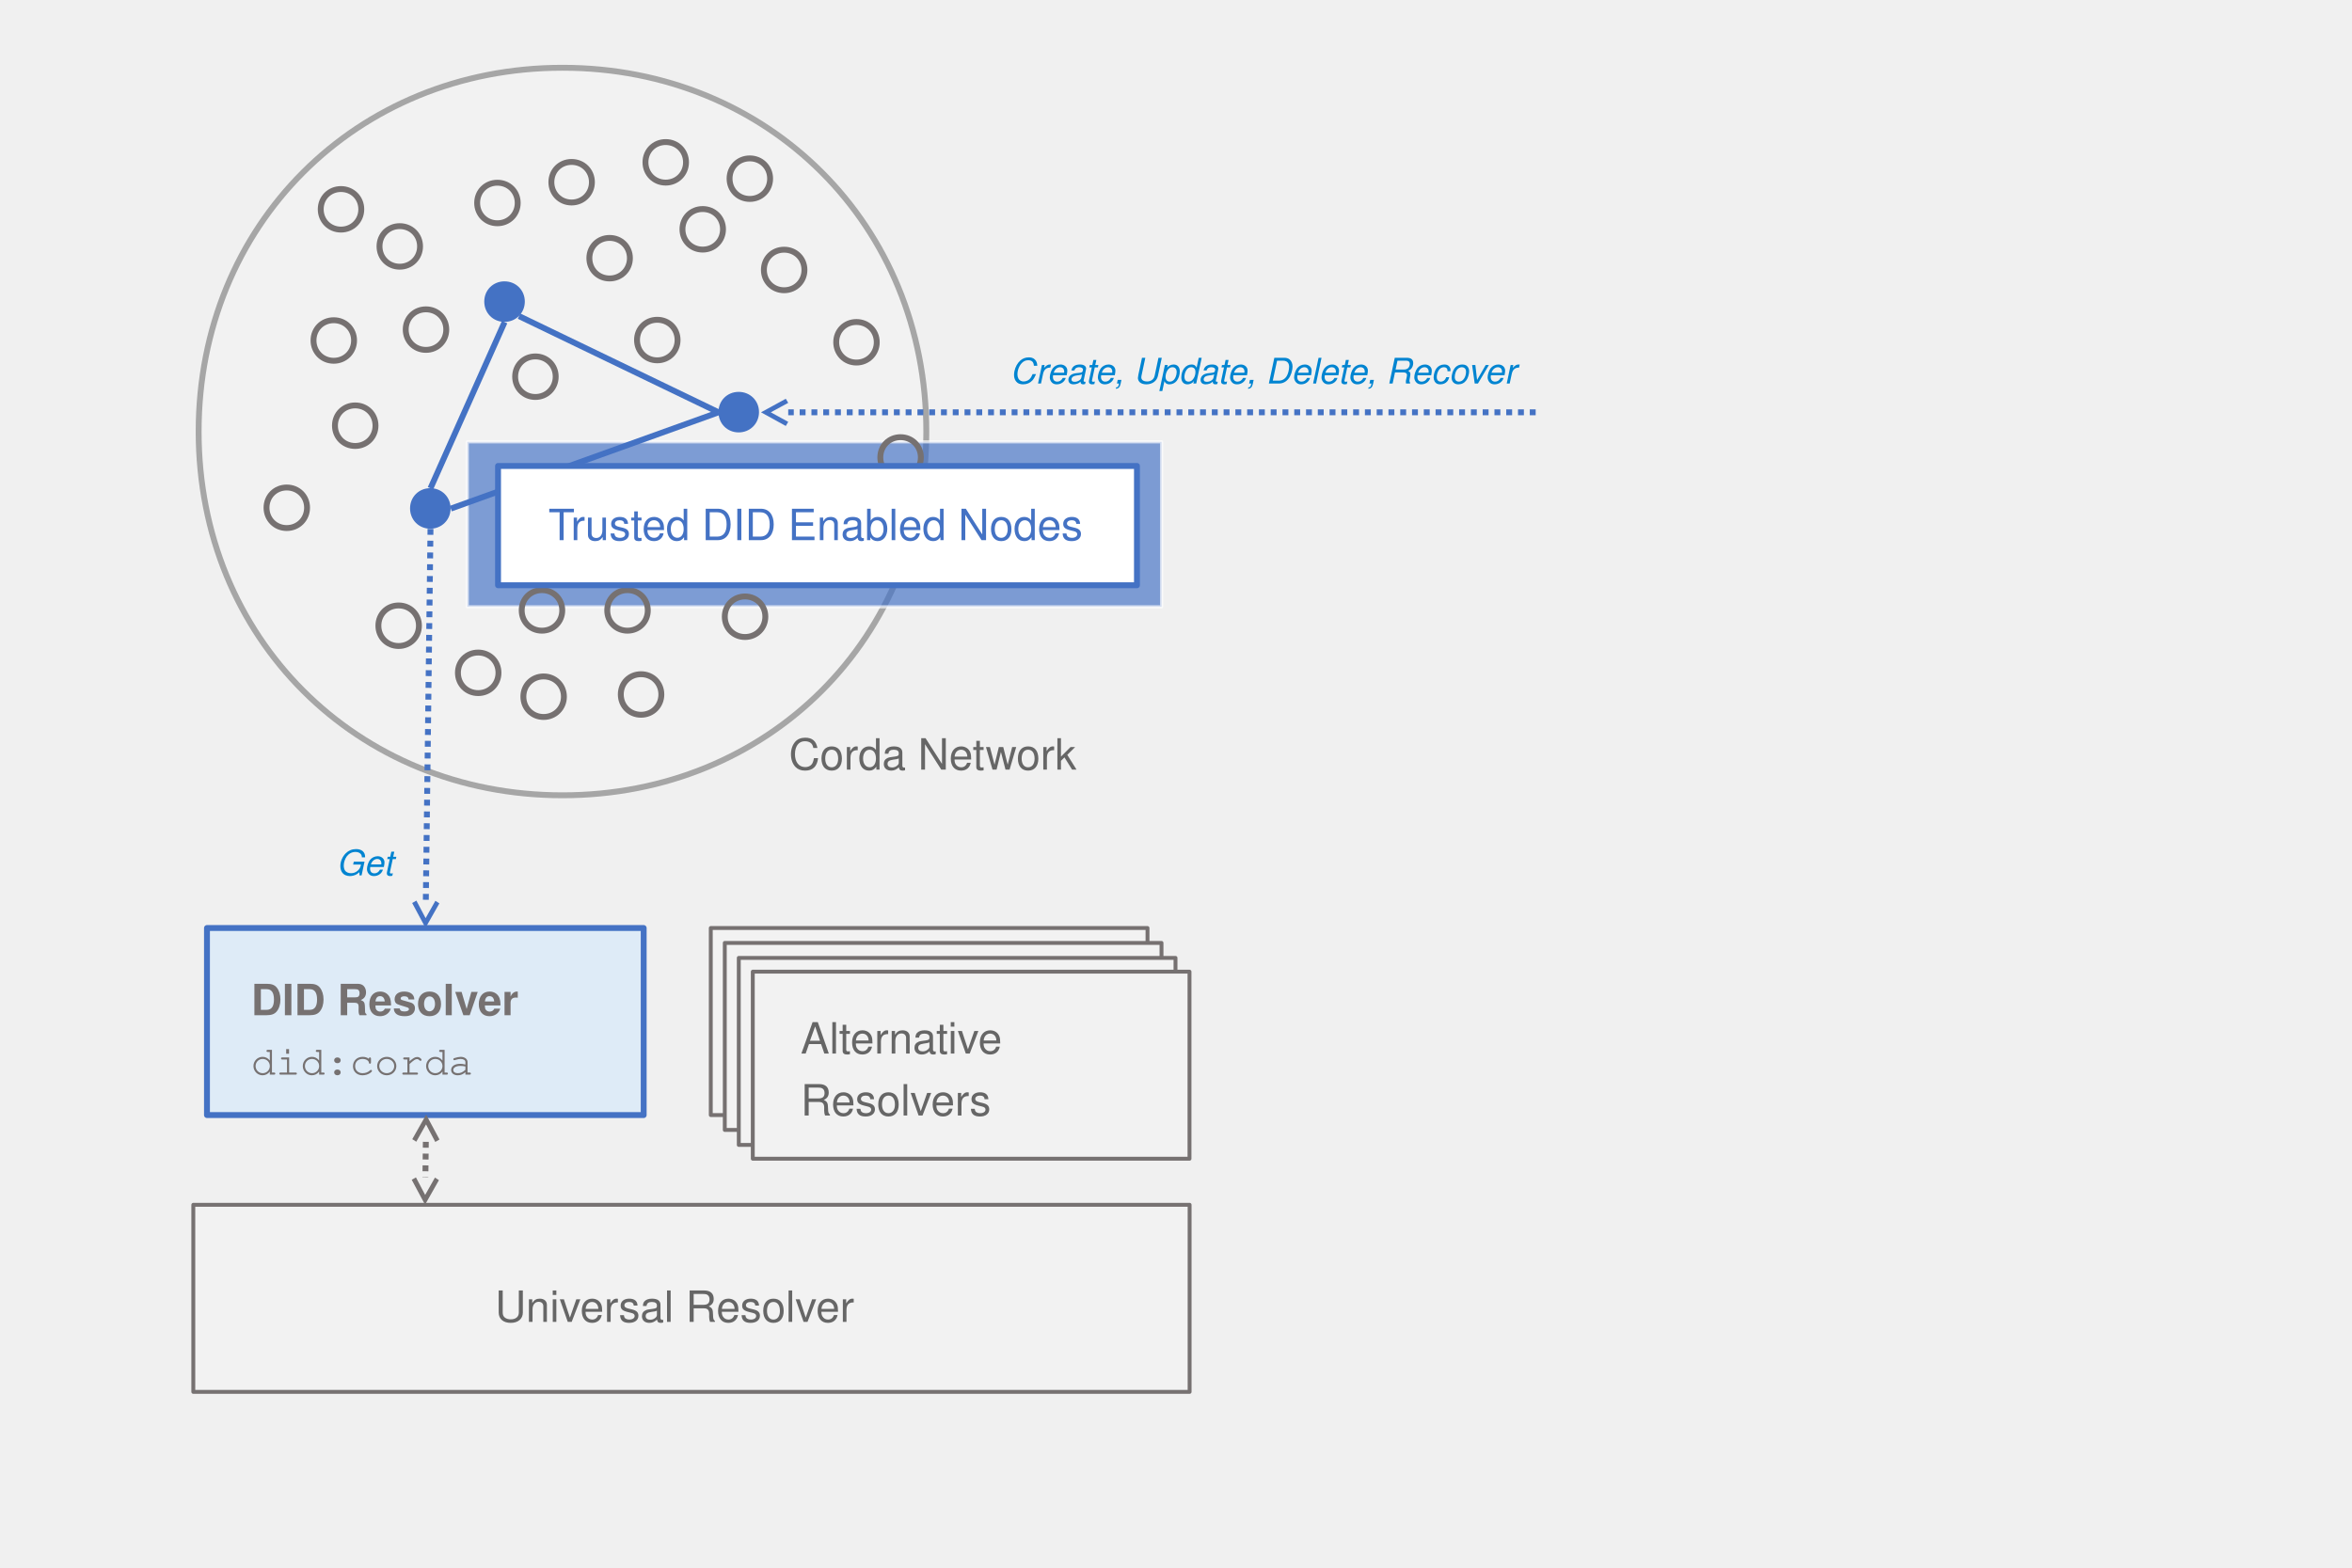
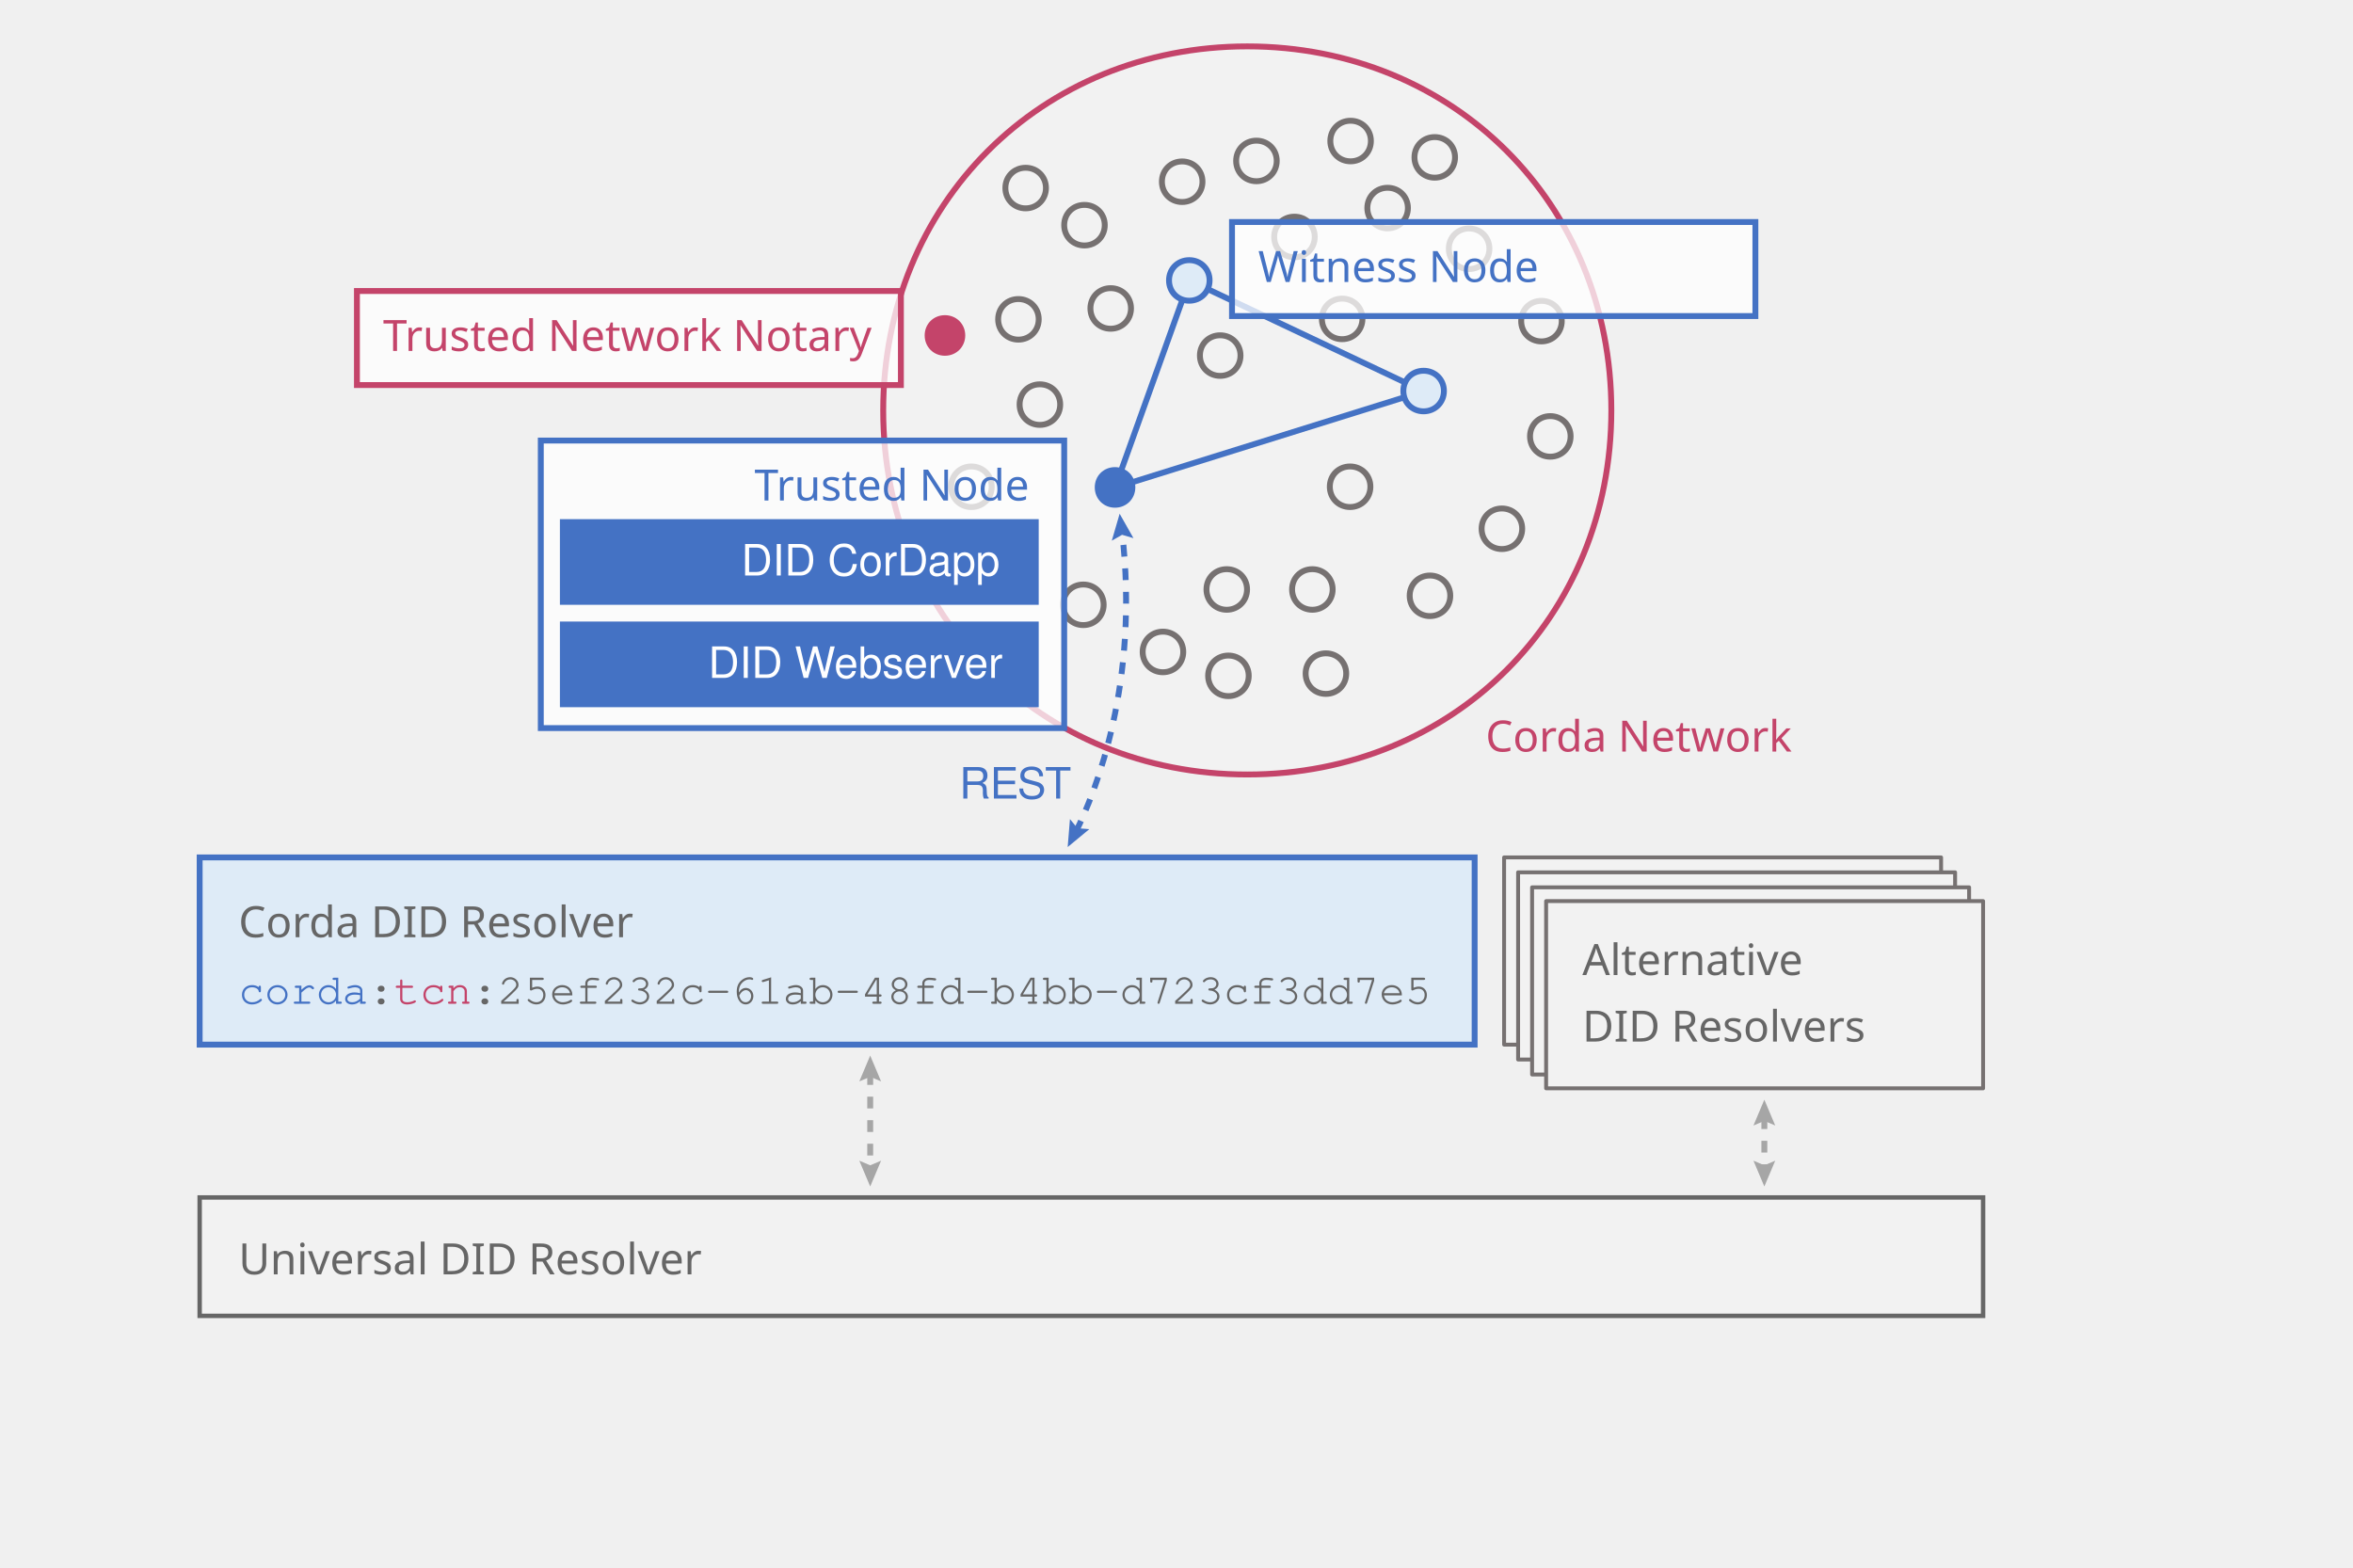
- <svg xmlns="http://www.w3.org/2000/svg" version="1.2" baseProfile="tiny" width="211.71mm" height="141.11mm" viewBox="0 0 21171 14111" preserveAspectRatio="xMidYMid" fill-rule="evenodd" stroke-width="28.222" stroke-linejoin="round" xml:space="preserve">
-   <g visibility="visible" id="Slide_1_page1">
+ <svg xmlns="http://www.w3.org/2000/svg" version="1.1" id="Layer_1" x="0px" y="0px" width="800px" height="533px" viewBox="0 0 800 533" enable-background="new 0 0 800 533" xml:space="preserve">
+   <path fill="#F2F2F2" stroke="#C4446A" stroke-width="2" stroke-miterlimit="10" d="M424.062,15.769  c70.186,0,123.779,53.594,123.779,123.778c0,70.186-53.595,123.779-123.779,123.779c-70.186,0-123.779-53.593-123.779-123.779  C300.283,69.362,353.877,15.769,424.062,15.769z" />
+   <path fill="#4472C4" d="M379.086,158.823c3.894,0,6.917,2.986,6.917,6.879c0,3.894-3.022,6.917-6.917,6.917  c-3.894,0-6.879-3.022-6.879-6.917C372.207,161.808,375.193,158.823,379.086,158.823z" />
+   <path fill="none" stroke="#767171" stroke-width="2.003" stroke-linejoin="round" stroke-miterlimit="10" d="M446.174,193.519  c3.894,0,6.917,2.985,6.917,6.879c0,3.893-3.023,6.917-6.917,6.917c-3.895,0-6.879-3.023-6.879-6.917  S442.279,193.519,446.174,193.519z" />
+   <path fill="none" stroke="#767171" stroke-width="2.003" stroke-linejoin="round" stroke-miterlimit="10" d="M486.16,195.674  c3.894,0,6.916,2.986,6.916,6.879s-3.022,6.917-6.916,6.917c-3.893,0-6.879-3.023-6.879-6.917  C479.281,198.66,482.268,195.674,486.16,195.674z" />
+   <path fill="none" stroke="#767171" stroke-width="2.003" stroke-linejoin="round" stroke-miterlimit="10" d="M527.072,141.475  c3.896,0,6.918,2.985,6.918,6.879c0,3.893-3.022,6.917-6.918,6.917c-3.893,0-6.877-3.023-6.877-6.917  C520.195,144.46,523.18,141.475,527.072,141.475z" />
+   <path fill="none" stroke="#767171" stroke-width="2.003" stroke-linejoin="round" stroke-miterlimit="10" d="M353.537,130.666  c3.894,0,6.917,2.986,6.917,6.878c0,3.894-3.022,6.917-6.917,6.917c-3.893,0-6.878-3.022-6.878-6.917  C346.658,133.652,349.644,130.666,353.537,130.666z" />
+   <path fill="none" stroke="#767171" stroke-width="2.003" stroke-linejoin="round" stroke-miterlimit="10" d="M456.302,101.526  c3.894,0,6.917,2.986,6.917,6.878c0,3.893-3.023,6.917-6.917,6.917s-6.878-3.023-6.878-6.917  C449.425,104.512,452.409,101.526,456.302,101.526z" />
+   <path fill="none" stroke="#767171" stroke-width="2.003" stroke-linejoin="round" stroke-miterlimit="10" d="M417.07,193.519  c3.893,0,6.917,2.985,6.917,6.879c0,3.893-3.024,6.917-6.917,6.917s-6.879-3.023-6.879-6.917S413.178,193.519,417.07,193.519z" />
+   <path fill="none" stroke="#767171" stroke-width="2.003" stroke-linejoin="round" stroke-miterlimit="10" d="M524.068,102.282  c3.894,0,6.916,2.986,6.916,6.879c0,3.894-3.022,6.917-6.916,6.917c-3.893,0-6.879-3.023-6.879-6.917  C517.189,105.268,520.177,102.282,524.068,102.282z" />
+   <line fill="none" stroke="#4472C4" stroke-width="2.003" stroke-linejoin="round" stroke-miterlimit="10" x1="404.371" y1="95.346" x2="379.105" y2="165.778" />
+   <line fill="none" stroke="#4472C4" stroke-width="2.003" stroke-linejoin="round" stroke-miterlimit="10" x1="484.025" y1="133.028" x2="404.371" y2="95.346" />
+   <line fill="none" stroke="#4472C4" stroke-width="2.003" stroke-linejoin="round" stroke-miterlimit="10" x1="379.105" y1="165.778" x2="484.025" y2="133.028" />
+   <path fill="none" stroke="#767171" stroke-width="2.003" stroke-linejoin="round" stroke-miterlimit="10" d="M510.613,172.883  c3.894,0,6.917,2.986,6.917,6.879s-3.023,6.917-6.917,6.917c-3.893,0-6.879-3.023-6.879-6.917  C503.734,175.869,506.721,172.883,510.613,172.883z" />
+   <path fill="none" stroke="#767171" stroke-width="2.003" stroke-linejoin="round" stroke-miterlimit="10" d="M368.315,198.735  c3.893,0,6.917,2.986,6.917,6.879s-3.024,6.917-6.917,6.917c-3.894,0-6.879-3.023-6.879-6.917S364.422,198.735,368.315,198.735z" />
+   <path fill="none" stroke="#767171" stroke-width="2.003" stroke-linejoin="round" stroke-miterlimit="10" d="M395.376,214.76  c3.894,0,6.917,2.986,6.917,6.88c0,3.893-3.023,6.917-6.917,6.917c-3.893,0-6.878-3.024-6.878-6.917  C388.498,217.746,391.483,214.76,395.376,214.76z" />
+   <polygon fill="#DEEBF7" stroke="#4472C4" stroke-width="2" stroke-miterlimit="10" points="284.678,355.17 67.883,355.17   67.883,291.522 501.363,291.522 501.363,355.17 " />
+   <text transform="matrix(1 0 0 1 469.0388 176.5125)" fill="#4472C4" font-family="'Helvetica'" font-size="14.688"> </text>
+   <text transform="matrix(1 0 0 1 556.2322 176.5125)" fill="#4472C4" font-family="'Helvetica'" font-size="14.688"> </text>
+   <path fill="none" stroke="#767171" stroke-width="2.003" stroke-linejoin="round" stroke-miterlimit="10" d="M450.783,222.13  c3.895,0,6.917,2.986,6.917,6.878c0,3.894-3.022,6.917-6.917,6.917c-3.893,0-6.878-3.022-6.878-6.917  C443.905,225.116,446.891,222.13,450.783,222.13z" />
+   <path fill="none" stroke="#767171" stroke-width="2.003" stroke-linejoin="round" stroke-miterlimit="10" d="M499.465,77.677  c3.894,0,6.917,2.984,6.917,6.878c0,3.893-3.023,6.917-6.917,6.917s-6.878-3.023-6.878-6.917  C492.587,80.661,495.571,77.677,499.465,77.677z" />
+   <path fill="none" stroke="#767171" stroke-width="2.003" stroke-linejoin="round" stroke-miterlimit="10" d="M414.841,113.998  c3.894,0,6.918,2.986,6.918,6.879c0,3.894-3.024,6.917-6.918,6.917s-6.879-3.022-6.879-6.917  C407.962,116.983,410.947,113.998,414.841,113.998z" />
+   <path fill="none" stroke="#767171" stroke-width="2.003" stroke-linejoin="round" stroke-miterlimit="10" d="M330.255,158.597  c3.894,0,6.917,2.985,6.917,6.878s-3.022,6.917-6.917,6.917c-3.893,0-6.878-3.023-6.878-6.917  C323.376,161.583,326.362,158.597,330.255,158.597z" />
+   <path fill="none" stroke="#767171" stroke-width="2.003" stroke-linejoin="round" stroke-miterlimit="10" d="M346.242,101.677  c3.894,0,6.917,2.985,6.917,6.879c0,3.893-3.022,6.917-6.917,6.917c-3.893,0-6.878-3.023-6.878-6.917  C339.364,104.662,342.35,101.677,346.242,101.677z" />
+   <path fill="none" stroke="#767171" stroke-width="2.003" stroke-linejoin="round" stroke-miterlimit="10" d="M417.638,222.886  c3.893,0,6.917,2.985,6.917,6.879c0,3.893-3.024,6.917-6.917,6.917c-3.895,0-6.88-3.024-6.88-6.917  C410.759,225.872,413.744,222.886,417.638,222.886z" />
+   <path fill="none" stroke="#767171" stroke-width="2.003" stroke-linejoin="round" stroke-miterlimit="10" d="M440.089,73.671  c3.893,0,6.916,2.986,6.916,6.878c0,3.894-3.023,6.917-6.916,6.917c-3.894,0-6.879-3.022-6.879-6.917  C433.21,76.657,436.195,73.671,440.089,73.671z" />
+   <path fill="none" stroke="#767171" stroke-width="2.003" stroke-linejoin="round" stroke-miterlimit="10" d="M377.612,97.973  c3.893,0,6.917,2.985,6.917,6.878s-3.023,6.917-6.917,6.917s-6.879-3.023-6.879-6.917  C370.733,100.959,373.719,97.973,377.612,97.973z" />
+   <path fill="none" stroke="#767171" stroke-width="2.003" stroke-linejoin="round" stroke-miterlimit="10" d="M401.914,54.887  c3.895,0,6.917,2.985,6.917,6.878s-3.022,6.917-6.917,6.917c-3.892,0-6.878-3.023-6.878-6.917  C395.036,57.873,398.022,54.887,401.914,54.887z" />
+   <path fill="none" stroke="#767171" stroke-width="2.003" stroke-linejoin="round" stroke-miterlimit="10" d="M427.162,47.819  c3.894,0,6.916,2.986,6.916,6.879s-3.022,6.917-6.916,6.917c-3.893,0-6.879-3.024-6.879-6.917S423.27,47.819,427.162,47.819z" />
+   <path fill="none" stroke="#767171" stroke-width="2.003" stroke-linejoin="round" stroke-miterlimit="10" d="M471.76,63.844  c3.894,0,6.917,2.985,6.917,6.879c0,3.893-3.023,6.917-6.917,6.917s-6.879-3.023-6.879-6.917  C464.882,66.829,467.867,63.844,471.76,63.844z" />
+   <path fill="none" stroke="#767171" stroke-width="2.003" stroke-linejoin="round" stroke-miterlimit="10" d="M368.693,69.665  c3.893,0,6.917,2.986,6.917,6.878c0,3.894-3.024,6.917-6.917,6.917c-3.894,0-6.879-3.022-6.879-6.917  C361.814,72.65,364.8,69.665,368.693,69.665z" />
+   <path fill="none" stroke="#767171" stroke-width="2.003" stroke-linejoin="round" stroke-miterlimit="10" d="M487.785,46.609  c3.894,0,6.916,2.986,6.916,6.879s-3.022,6.917-6.916,6.917c-3.893,0-6.879-3.024-6.879-6.917S483.893,46.609,487.785,46.609z" />
+   <path fill="none" stroke="#767171" stroke-width="2.003" stroke-linejoin="round" stroke-miterlimit="10" d="M459.175,41.053  c3.894,0,6.917,2.985,6.917,6.879c0,3.893-3.023,6.917-6.917,6.917s-6.878-3.023-6.878-6.917  C452.297,44.038,455.281,41.053,459.175,41.053z" />
+   <path fill="none" stroke="#767171" stroke-width="2.003" stroke-linejoin="round" stroke-miterlimit="10" d="M348.699,57.041  c3.893,0,6.917,2.986,6.917,6.878c0,3.894-3.024,6.917-6.917,6.917s-6.879-3.022-6.879-6.917  C341.82,60.027,344.806,57.041,348.699,57.041z" />
+   <text transform="matrix(1 0 0 1 505.0955 255.5349)" fill="#C4446A" font-family="'Helvetica-Bold'" font-size="14.688">Corda Network</text>
+   <text transform="matrix(1 0 0 1 81.1038 318.6609)" fill="#666666" font-family="'Helvetica-Bold'" font-size="14.688">Corda DID Resolver</text>
+   <text transform="matrix(1 0 0 1 81.1038 341.2859)" fill="#4472C4" font-family="'Courier'" font-size="14.688">corda</text>
+   <text transform="matrix(1 0 0 1 125.1726 341.2859)" fill="#666666" font-family="'Courier'" font-size="14.688">:</text>
+   <text transform="matrix(1 0 0 1 133.9875 341.2859)" fill="#C4446A" font-family="'Courier'" font-size="14.688">tcn</text>
+   <text transform="matrix(1 0 0 1 160.429 341.2859)" fill="#666666" font-family="'Courier'" font-size="14.688">:25ef232c-61ab-48fd-b4bb-d723cf3dd7e5</text>
+   <path fill="#C4446A" d="M321.26,107.157c3.893,0,6.917,2.986,6.917,6.879c0,3.894-3.023,6.916-6.917,6.916s-6.88-3.022-6.88-6.916  C314.381,110.143,317.367,107.157,321.26,107.157z" />
+   <g>
+     <rect x="121.351" y="98.942" fill="#FFFFFF" fill-opacity="0.75" stroke="#C4446A" stroke-width="2" stroke-miterlimit="10" width="184.945" height="31.975" />
+     <text transform="matrix(1 0 0 1 130.2346 119.322)" fill="#C4446A" font-family="'Helvetica-Bold'" font-size="14.688">Trusted Network Notary</text>
+   </g>
+   <g>
+     <rect x="183.867" y="149.791" fill="#FFFFFF" fill-opacity="0.75" stroke="#4472C4" stroke-width="2" stroke-miterlimit="10" width="177.947" height="97.759" />
+     <text transform="matrix(1 0 0 1 256.5154 170.1697)" fill="#4472C4" font-family="'Helvetica-Bold'" font-size="14.688">Trusted Node</text>
+   </g>
+   <path fill="#DEEBF7" stroke="#4472C4" stroke-width="2" stroke-miterlimit="10" d="M484.007,126.055  c3.893,0,6.916,2.985,6.916,6.879c0,3.893-3.023,6.917-6.916,6.917c-3.894,0-6.879-3.023-6.879-6.917  C477.128,129.04,480.113,126.055,484.007,126.055z" />
+   <path fill="#DEEBF7" stroke="#4472C4" stroke-width="2" stroke-miterlimit="10" d="M404.334,88.449c3.894,0,6.916,2.986,6.916,6.879  c0,3.894-3.022,6.916-6.916,6.916c-3.893,0-6.879-3.022-6.879-6.916C397.455,91.435,400.441,88.449,404.334,88.449z" />
+   <g>
+     <rect x="418.873" y="75.485" fill="#FFFFFF" fill-opacity="0.75" stroke="#4472C4" stroke-width="2" stroke-miterlimit="10" width="177.948" height="31.975" />
+     <text transform="matrix(1 0 0 1 427.7576 95.863)" fill="#4472C4" font-family="'Helvetica-Bold'" font-size="14.688">Witness Node</text>
+   </g>
+   <path fill="none" stroke="#767171" stroke-width="2.003" stroke-linejoin="round" stroke-miterlimit="10" d="M459.005,158.597  c3.893,0,6.918,2.985,6.918,6.878s-3.025,6.917-6.918,6.917c-3.894,0-6.88-3.023-6.88-6.917  C452.125,161.583,455.111,158.597,459.005,158.597z" />
+   <g>
+     <rect x="190.364" y="176.512" fill="#4472C4" width="162.794" height="29.12" />
+     <text transform="matrix(1 0 0 1 252.0188 195.6736)" fill="#FFFFFF" font-family="'Helvetica'" font-size="14.688">DID CorDapp</text>
+   </g>
+   <g>
+     <rect x="190.365" y="211.326" fill="#4472C4" width="162.794" height="29.121" />
+     <text transform="matrix(1 0 0 1 240.7917 230.489)" fill="#FFFFFF" font-family="'Helvetica'" font-size="14.688">DID Webserver</text>
+   </g>
+   <g>
+     <polygon fill="#F2F2F2" points="585.686,355.17 511.382,355.17 511.382,291.522 659.953,291.522 659.953,355.17  " />
+     <polygon fill="none" stroke="#767171" stroke-width="1.323" stroke-linejoin="round" stroke-miterlimit="10" points="   585.686,355.17 511.382,355.17 511.382,291.522 659.953,291.522 659.953,355.17  " />
+     <polygon fill="#F2F2F2" points="590.447,360.233 516.143,360.233 516.143,296.587 664.716,296.587 664.716,360.233  " />
+     <polygon fill="none" stroke="#767171" stroke-width="1.323" stroke-linejoin="round" stroke-miterlimit="10" points="   590.447,360.233 516.143,360.233 516.143,296.587 664.716,296.587 664.716,360.233  " />
+     <polygon fill="#F2F2F2" points="595.212,365.338 520.904,365.338 520.904,301.69 669.479,301.69 669.479,365.338  " />
+     <polygon fill="none" stroke="#767171" stroke-width="1.323" stroke-linejoin="round" stroke-miterlimit="10" points="   595.212,365.338 520.904,365.338 520.904,301.69 669.479,301.69 669.479,365.338  " />
+     <polygon fill="#F2F2F2" points="599.973,370.022 525.668,370.022 525.668,306.377 674.24,306.377 674.24,370.022  " />
+     <polygon fill="none" stroke="#767171" stroke-width="1.323" stroke-linejoin="round" stroke-miterlimit="10" points="   599.973,370.022 525.668,370.022 525.668,306.377 674.24,306.377 674.24,370.022  " />
+     <text transform="matrix(1 0 0 1 537.99 331.5144)" fill="#666666" font-family="'Helvetica-Bold'" font-size="14.688">Alternative</text>
+     <text transform="matrix(1 0 0 1 537.99 354.1394)" fill="#666666" font-family="'Helvetica-Bold'" font-size="14.688">DID Resolvers</text>
+   </g>
+   <polygon fill="#F2F2F2" stroke="#666666" stroke-width="1.5" stroke-miterlimit="10" points="371.139,447.395 67.883,447.395   67.883,407.135 674.24,407.135 674.24,447.395 " />
+   <text transform="matrix(1 0 0 1 81.1038 433.2732)" fill="#666666" font-family="'Helvetica-Bold'" font-size="14.688">Universal DID Resolver</text>
+   <path fill="none" stroke="#4472C4" stroke-width="2.003" stroke-linejoin="round" stroke-miterlimit="10" d="M340.172,291.522" />
+   <g>
    <g>
-       <path fill="rgb(242,242,242)" stroke="none" d="M 5063,610 C 6920,610 8338,2028 8338,3885 8338,5742 6920,7160 5063,7160 3206,7160 1788,5742 1788,3885 1788,2028 3206,610 5063,610 Z" />
-       <path fill="none" stroke="rgb(166,166,166)" id="Drawing_2_Oval_55_0" stroke-width="53" d="M 5063,610 C 6920,610 8338,2028 8338,3885 8338,5742 6920,7160 5063,7160 3206,7160 1788,5742 1788,3885 1788,2028 3206,610 5063,610 Z" />
-       <rect fill="none" stroke="none" x="1788" y="610" width="6551" height="6551" />
-     </g>
-     <g>
-       <path fill="rgb(68,114,196)" fill-opacity="0.671" stroke="rgb(255,255,255)" stroke-opacity="0.671" d="M 7331,5463 L 4206,5463 4206,3978 10456,3978 10456,5463 7331,5463 Z" />
-       <rect fill="none" stroke="none" x="4206" y="3978" width="6251" height="1486" />
-       <rect fill="none" stroke="none" x="4206" y="3979" width="6251" height="1486" />
-     </g>
-     <g>
-       <path fill="rgb(68,114,196)" stroke="none" d="M 4541,2533 C 4644,2533 4724,2612 4724,2715 4724,2818 4644,2898 4541,2898 4438,2898 4359,2818 4359,2715 4359,2612 4438,2533 4541,2533 Z" />
-       <rect fill="none" stroke="none" x="4359" y="2533" width="366" height="367" />
-       <rect fill="none" stroke="none" x="4360" y="2534" width="366" height="366" />
-     </g>
-     <g>
-       <path fill="rgb(68,114,196)" stroke="none" d="M 6649,3528 C 6752,3528 6832,3607 6832,3710 6832,3813 6752,3893 6649,3893 6546,3893 6467,3813 6467,3710 6467,3607 6546,3528 6649,3528 Z" />
-       <rect fill="none" stroke="none" x="6467" y="3528" width="366" height="366" />
-       <rect fill="none" stroke="none" x="6468" y="3529" width="366" height="366" />
-     </g>
-     <g>
-       <path fill="rgb(68,114,196)" stroke="none" d="M 3873,4395 C 3976,4395 4056,4474 4056,4577 4056,4680 3976,4760 3873,4760 3770,4760 3691,4680 3691,4577 3691,4474 3770,4395 3873,4395 Z" />
-       <rect fill="none" stroke="none" x="3691" y="4395" width="366" height="366" />
-       <rect fill="none" stroke="none" x="3692" y="4396" width="366" height="366" />
-     </g>
-     <g>
-       <path fill="none" stroke="rgb(118,113,113)" id="Drawing_7_Oval_13_0" stroke-width="53" d="M 5648,5313 C 5751,5313 5831,5392 5831,5495 5831,5598 5751,5678 5648,5678 5545,5678 5466,5598 5466,5495 5466,5392 5545,5313 5648,5313 Z" />
-       <rect fill="none" stroke="none" x="5467" y="5314" width="366" height="366" />
-     </g>
-     <g>
-       <path fill="none" stroke="rgb(118,113,113)" id="Drawing_8_Oval_15_0" stroke-width="53" d="M 6706,5370 C 6809,5370 6889,5449 6889,5552 6889,5655 6809,5735 6706,5735 6603,5735 6524,5655 6524,5552 6524,5449 6603,5370 6706,5370 Z" />
-       <rect fill="none" stroke="none" x="6525" y="5371" width="366" height="366" />
-     </g>
-     <g>
-       <path fill="none" stroke="rgb(118,113,113)" id="Drawing_9_Oval_16_0" stroke-width="53" d="M 8106,3936 C 8209,3936 8289,4015 8289,4118 8289,4221 8209,4301 8106,4301 8003,4301 7924,4221 7924,4118 7924,4015 8003,3936 8106,3936 Z" />
-       <rect fill="none" stroke="none" x="7925" y="3937" width="366" height="366" />
-     </g>
-     <g>
-       <path fill="none" stroke="rgb(118,113,113)" id="Drawing_10_Oval_17_0" stroke-width="53" d="M 3197,3650 C 3300,3650 3380,3729 3380,3832 3380,3935 3300,4015 3197,4015 3094,4015 3015,3935 3015,3832 3015,3729 3094,3650 3197,3650 Z" />
-       <rect fill="none" stroke="none" x="3016" y="3651" width="366" height="366" />
-     </g>
-     <g>
-       <path fill="none" stroke="rgb(118,113,113)" id="Drawing_11_Oval_18_0" stroke-width="53" d="M 5916,2879 C 6019,2879 6099,2958 6099,3061 6099,3164 6019,3244 5916,3244 5813,3244 5734,3164 5734,3061 5734,2958 5813,2879 5916,2879 Z" />
-       <rect fill="none" stroke="none" x="5735" y="2880" width="366" height="366" />
-     </g>
-     <g>
-       <path fill="none" stroke="rgb(118,113,113)" id="Drawing_12_Oval_19_0" stroke-width="53" d="M 4878,5313 C 4981,5313 5061,5392 5061,5495 5061,5598 4981,5678 4878,5678 4775,5678 4696,5598 4696,5495 4696,5392 4775,5313 4878,5313 Z" />
-       <rect fill="none" stroke="none" x="4697" y="5314" width="366" height="366" />
-     </g>
-     <g>
-       <path fill="none" stroke="rgb(118,113,113)" id="Drawing_13_Oval_20_0" stroke-width="53" d="M 7709,2899 C 7812,2899 7892,2978 7892,3081 7892,3184 7812,3264 7709,3264 7606,3264 7527,3184 7527,3081 7527,2978 7606,2899 7709,2899 Z" />
-       <rect fill="none" stroke="none" x="7528" y="2900" width="366" height="366" />
-     </g>
-     <g id="Drawing_14_TextBox_21">
-       <rect fill="none" stroke="none" x="6851" y="6416" width="3090" height="717" />
-       <rect fill="none" stroke="none" x="6852" y="6416" width="3090" height="717" />
-       <g fill="rgb(102,102,102)" stroke="none" font-family="Helvetica, Arial, sans-serif" font-size="388" font-style="normal" font-weight="400">
-         <text x="7101" y="6929">
-           <tspan x="7101 7380 7596 7728 7943 8159 8265 8545 8760 8871 9150 9366 9493">Corda Network</tspan>
-         </text>
+       <path fill="none" stroke="#4472C4" stroke-width="2.003" stroke-linejoin="round" stroke-dasharray="4,4" d="M365.823,282.733    c6.542-13.24,21.727-50.581,15.632-102.131" />
+       <g>
+         <polygon fill="#4472C4" points="370.354,281.919 366.336,281.602 363.776,278.489 363,288    " />
+       </g>
+       <g>
+         <polygon fill="#4472C4" points="385.369,182.971 381.502,181.835 378.001,183.83 380.667,174.667    " />
      </g>
    </g>
+   </g>
+   <text transform="matrix(1 0 0 1 326.1624 271.4998)" fill="#4472C4" font-family="'Helvetica'" font-size="14.688">REST</text>
+   <g>
    <g>
-       <path fill="none" stroke="rgb(68,114,196)" id="Drawing_15_Straight_Connector_23_0" stroke-width="53" d="M 3875,4396 L 4542,2900" />
-     </g>
-     <g>
-       <path fill="none" stroke="rgb(68,114,196)" id="Drawing_16_Straight_Connector_25_0" stroke-width="53" d="M 6468,3712 L 4672,2846" />
-     </g>
-     <g>
-       <path fill="none" stroke="rgb(68,114,196)" id="Drawing_17_Straight_Connector_27_0" stroke-width="53" d="M 4058,4579 L 6468,3712" />
-     </g>
-     <g>
-       <path fill="none" stroke="rgb(118,113,113)" id="Drawing_18_Oval_31_0" stroke-width="53" d="M 7353,4767 C 7456,4767 7536,4846 7536,4949 7536,5052 7456,5132 7353,5132 7250,5132 7171,5052 7171,4949 7171,4846 7250,4767 7353,4767 Z" />
-       <rect fill="none" stroke="none" x="7172" y="4768" width="366" height="366" />
-     </g>
-     <g>
-       <path fill="none" stroke="rgb(118,113,113)" id="Drawing_19_Oval_32_0" stroke-width="53" d="M 3588,5451 C 3691,5451 3771,5530 3771,5633 3771,5736 3691,5816 3588,5816 3485,5816 3406,5736 3406,5633 3406,5530 3485,5451 3588,5451 Z" />
-       <rect fill="none" stroke="none" x="3407" y="5452" width="366" height="366" />
-     </g>
-     <g>
-       <path fill="none" stroke="rgb(118,113,113)" id="Drawing_20_Oval_33_0" stroke-width="53" d="M 4304,5875 C 4407,5875 4487,5954 4487,6057 4487,6160 4407,6240 4304,6240 4201,6240 4122,6160 4122,6057 4122,5954 4201,5875 4304,5875 Z" />
-       <rect fill="none" stroke="none" x="4123" y="5876" width="366" height="366" />
-     </g>
-     <g id="DrawingGroup_1_Group_36">
+       <line fill="none" stroke="#A6A6A6" stroke-width="2" stroke-miterlimit="10" stroke-dasharray="4,4" x1="295.861" y1="364.865" x2="295.861" y2="397.438" />
      <g>
-         <path fill="rgb(222,235,247)" stroke="none" d="M 3829,10039 L 1863,10039 1863,8355 5794,8355 5794,10039 3829,10039 Z" />
-         <path fill="none" stroke="rgb(68,114,196)" id="Drawing_21_Rectangle_34_0" stroke-width="53" d="M 3829,10039 L 1863,10039 1863,8355 5794,8355 5794,10039 3829,10039 Z" />
-         <rect fill="none" stroke="none" x="1864" y="8355" width="3932" height="1685" />
+         <polygon fill="#A6A6A6" points="292.158,367.675 295.861,366.101 299.564,367.675 295.861,358.896    " />
      </g>
-       <g id="Drawing_22_TextBox_35">
-         <rect fill="none" stroke="none" x="2010" y="8534" width="2920" height="1342" />
-         <rect fill="none" stroke="none" x="2011" y="8535" width="2920" height="1342" />
-         <g fill="rgb(118,113,113)" stroke="none" font-family="Helvetica, Arial, sans-serif" font-size="388" font-style="normal" font-weight="700">
-           <text x="2260" y="9140">
-             <tspan x="2260 2539 2649 2929 3035 3314 3530 3746 3983 4093 4309 4525">DID Resolver</tspan>
-           </text>
-         </g>
-         <g fill="rgb(118,113,113)" stroke="none" font-family="Consolas, Courier, monospace" font-size="370" font-style="normal" font-weight="400">
-           <text x="2260" y="9675">
-             <tspan x="2260 2451 2641 2836 3026 3217 3407 3602 3792">did:corda</tspan>
-           </text>
-         </g>
+       <g>
+         <polygon fill="#A6A6A6" points="292.158,394.631 295.861,396.203 299.564,394.631 295.861,403.408    " />
      </g>
    </g>
+   </g>
+   <g>
    <g>
-       <path fill="rgb(242,242,242)" stroke="none" d="M 8364,10039 L 6398,10039 6398,8355 10329,8355 10329,10039 8364,10039 Z" />
-       <path fill="none" stroke="rgb(118,113,113)" id="Drawing_23_Rectangle_38_0" stroke-width="35" d="M 8364,10039 L 6398,10039 6398,8355 10329,8355 10329,10039 8364,10039 Z" />
-       <rect fill="none" stroke="none" x="6399" y="8355" width="3932" height="1685" />
-     </g>
-     <g>
-       <path fill="rgb(242,242,242)" stroke="none" d="M 8490,10173 L 6524,10173 6524,8489 10455,8489 10455,10173 8490,10173 Z" />
-       <path fill="none" stroke="rgb(118,113,113)" id="Drawing_24_Rectangle_40_0" stroke-width="35" d="M 8490,10173 L 6524,10173 6524,8489 10455,8489 10455,10173 8490,10173 Z" />
-       <rect fill="none" stroke="none" x="6525" y="8489" width="3932" height="1685" />
-     </g>
-     <g>
-       <path fill="rgb(242,242,242)" stroke="none" d="M 8616,10308 L 6650,10308 6650,8624 10581,8624 10581,10308 8616,10308 Z" />
-       <path fill="none" stroke="rgb(118,113,113)" id="Drawing_25_Rectangle_41_0" stroke-width="35" d="M 8616,10308 L 6650,10308 6650,8624 10581,8624 10581,10308 8616,10308 Z" />
-       <rect fill="none" stroke="none" x="6651" y="8624" width="3932" height="1685" />
-     </g>
-     <g>
-       <path fill="rgb(242,242,242)" stroke="none" d="M 8742,10432 L 6776,10432 6776,8748 10707,8748 10707,10432 8742,10432 Z" />
-       <path fill="none" stroke="rgb(118,113,113)" id="Drawing_26_Rectangle_42_0" stroke-width="35" d="M 8742,10432 L 6776,10432 6776,8748 10707,8748 10707,10432 8742,10432 Z" />
-       <rect fill="none" stroke="none" x="6777" y="8748" width="3932" height="1685" />
-     </g>
-     <g id="Drawing_27_TextBox_43">
-       <rect fill="none" stroke="none" x="6957" y="8879" width="2336" height="1368" />
-       <rect fill="none" stroke="none" x="6958" y="8880" width="2336" height="1368" />
-       <g fill="rgb(102,102,102)" stroke="none" font-family="Helvetica, Arial, sans-serif" font-size="388" font-style="normal" font-weight="400">
-         <text x="7207" y="9485">
-           <tspan x="7207 7465 7550 7660 7876 8003 8219 8435 8545 8629 8824">Alternative</tspan>
-         </text>
-         <text fill="rgb(102,102,102)" stroke="none" x="7207" y="10043">
-           <tspan x="7207 7486 7702 7897 8113 8198 8392 8608 8739">Resolvers</tspan>
-         </text>
+       <line fill="none" stroke="#A6A6A6" stroke-width="2" stroke-miterlimit="10" stroke-dasharray="4,4" x1="599.861" y1="379.865" x2="599.861" y2="397.438" />
+       <g>
+         <polygon fill="#A6A6A6" points="596.158,382.675 599.861,381.101 603.564,382.675 599.861,373.896    " />
      </g>
-     </g>
-     <g>
-       <path fill="none" stroke="rgb(68,114,196)" id="Drawing_28_Straight_Connector_45_0" stroke-width="53" stroke-dasharray="53,53" d="M 3875,4762 L 3833,8109" />
-       <path fill="rgb(68,114,196)" stroke="none" id="Drawing_28_Straight_Connector_45_1" d="M 3830,8354 L 3710,8130 3748,8108 3831,8266 3919,8110 3955,8133 3830,8354 Z" />
-     </g>
-     <g>
-       <path fill="rgb(255,255,255)" stroke="none" d="M 7359,5269 L 4483,5269 4483,4195 10234,4195 10234,5269 7359,5269 Z" />
-       <path fill="none" stroke="rgb(68,114,196)" id="Drawing_29_Rectangle_47_0" stroke-width="53" d="M 7359,5269 L 4483,5269 4483,4195 10234,4195 10234,5269 7359,5269 Z" />
-       <rect fill="none" stroke="none" x="4484" y="4195" width="5752" height="1075" />
-     </g>
-     <g id="Drawing_30_TextBox_48">
-       <rect fill="none" stroke="none" x="4686" y="4257" width="5354" height="810" />
-       <rect fill="none" stroke="none" x="4687" y="4258" width="5354" height="810" />
-       <g fill="rgb(68,114,196)" stroke="none" font-family="Helvetica, Arial, sans-serif" font-size="388" font-style="normal" font-weight="400">
-         <text x="4936" y="4863">
-           <tspan x="4936 5173 5304 5516 5711 5821 6037 6253 6358 6638 6748 7027 7133 7396 7611 7827 8043 8128 8344 8560 8666 8949 9161 9377 9593">Trusted DID Enabled Nodes</tspan>
-         </text>
-       </g>
-     </g>
-     <g>
-       <path fill="none" stroke="rgb(118,113,113)" id="Drawing_31_Oval_50_0" stroke-width="53" d="M 5770,6070 C 5873,6070 5953,6149 5953,6252 5953,6355 5873,6435 5770,6435 5667,6435 5588,6355 5588,6252 5588,6149 5667,6070 5770,6070 Z" />
-       <rect fill="none" stroke="none" x="5589" y="6071" width="366" height="366" />
-     </g>
-     <g>
-       <path fill="rgb(242,242,242)" stroke="none" d="M 6224,12531 L 1740,12531 1740,10847 10708,10847 10708,12531 6224,12531 Z" />
-       <path fill="none" stroke="rgb(118,113,113)" id="Drawing_32_Rectangle_51_0" stroke-width="35" d="M 6224,12531 L 1740,12531 1740,10847 10708,10847 10708,12531 6224,12531 Z" />
-       <rect fill="none" stroke="none" x="1740" y="10847" width="8969" height="1685" />
-     </g>
-     <g id="Drawing_33_TextBox_52">
-       <rect fill="none" stroke="none" x="3198" y="11295" width="5772" height="810" />
-       <rect fill="none" stroke="none" x="3199" y="11296" width="5772" height="810" />
-       <g fill="rgb(102,102,102)" stroke="none" font-family="Helvetica, Arial, sans-serif" font-size="388" font-style="normal" font-weight="400">
-         <text x="4456" y="11901">
-           <tspan x="4456 4735 4951 5040 5231 5447 5578 5773 5988 6073 6179 6463 6679 6869 7085 7174 7369 7584">Universal Resolver</tspan>
-         </text>
-       </g>
-     </g>
-     <g>
-       <path fill="none" stroke="rgb(118,113,113)" id="Drawing_34_Straight_Connector_53_0" stroke-width="53" stroke-dasharray="53,53" d="M 3833,10280 L 3829,10601" />
-       <path fill="rgb(118,113,113)" stroke="none" id="Drawing_34_Straight_Connector_53_1" d="M 3836,10035 L 3956,10259 3918,10281 3835,10123 3747,10279 3711,10256 3836,10035 Z" />
-       <path fill="rgb(118,113,113)" stroke="none" id="Drawing_34_Straight_Connector_53_2" d="M 3826,10846 L 3706,10622 3744,10600 3827,10758 3915,10602 3951,10625 3826,10846 Z" />
-     </g>
-     <g>
-       <path fill="none" stroke="rgb(118,113,113)" id="Drawing_35_Oval_56_0" stroke-width="53" d="M 7058,2248 C 7161,2248 7241,2327 7241,2430 7241,2533 7161,2613 7058,2613 6955,2613 6876,2533 6876,2430 6876,2327 6955,2248 7058,2248 Z" />
-       <rect fill="none" stroke="none" x="6877" y="2249" width="366" height="366" />
-     </g>
-     <g>
-       <path fill="none" stroke="rgb(118,113,113)" id="Drawing_36_Oval_57_0" stroke-width="53" d="M 4819,3209 C 4922,3209 5002,3288 5002,3391 5002,3494 4922,3574 4819,3574 4716,3574 4637,3494 4637,3391 4637,3288 4716,3209 4819,3209 Z" />
-       <rect fill="none" stroke="none" x="4638" y="3210" width="366" height="366" />
-     </g>
-     <g>
-       <path fill="none" stroke="rgb(118,113,113)" id="Drawing_37_Oval_58_0" stroke-width="53" d="M 2581,4389 C 2684,4389 2764,4468 2764,4571 2764,4674 2684,4754 2581,4754 2478,4754 2399,4674 2399,4571 2399,4468 2478,4389 2581,4389 Z" />
-       <rect fill="none" stroke="none" x="2400" y="4390" width="366" height="366" />
-     </g>
-     <g>
-       <path fill="none" stroke="rgb(118,113,113)" id="Drawing_38_Oval_59_0" stroke-width="53" d="M 3004,2883 C 3107,2883 3187,2962 3187,3065 3187,3168 3107,3248 3004,3248 2901,3248 2822,3168 2822,3065 2822,2962 2901,2883 3004,2883 Z" />
-       <rect fill="none" stroke="none" x="2823" y="2884" width="366" height="366" />
-     </g>
-     <g>
-       <path fill="none" stroke="rgb(118,113,113)" id="Drawing_39_Oval_60_0" stroke-width="53" d="M 4893,6090 C 4996,6090 5076,6169 5076,6272 5076,6375 4996,6455 4893,6455 4790,6455 4711,6375 4711,6272 4711,6169 4790,6090 4893,6090 Z" />
-       <rect fill="none" stroke="none" x="4712" y="6091" width="366" height="366" />
-     </g>
-     <g>
-       <path fill="none" stroke="rgb(118,113,113)" id="Drawing_40_Oval_61_0" stroke-width="53" d="M 5487,2142 C 5590,2142 5670,2221 5670,2324 5670,2427 5590,2507 5487,2507 5384,2507 5305,2427 5305,2324 5305,2221 5384,2142 5487,2142 Z" />
-       <rect fill="none" stroke="none" x="5306" y="2143" width="366" height="366" />
-     </g>
-     <g>
-       <path fill="none" stroke="rgb(118,113,113)" id="Drawing_41_Oval_62_0" stroke-width="53" d="M 3834,2785 C 3937,2785 4017,2864 4017,2967 4017,3070 3937,3150 3834,3150 3731,3150 3652,3070 3652,2967 3652,2864 3731,2785 3834,2785 Z" />
-       <rect fill="none" stroke="none" x="3653" y="2786" width="366" height="366" />
-     </g>
-     <g>
-       <path fill="none" stroke="rgb(118,113,113)" id="Drawing_42_Oval_63_0" stroke-width="53" d="M 4477,1645 C 4580,1645 4660,1724 4660,1827 4660,1930 4580,2010 4477,2010 4374,2010 4295,1930 4295,1827 4295,1724 4374,1645 4477,1645 Z" />
-       <rect fill="none" stroke="none" x="4296" y="1646" width="366" height="366" />
-     </g>
-     <g>
-       <path fill="none" stroke="rgb(118,113,113)" id="Drawing_43_Oval_64_0" stroke-width="53" d="M 5145,1458 C 5248,1458 5328,1537 5328,1640 5328,1743 5248,1823 5145,1823 5042,1823 4963,1743 4963,1640 4963,1537 5042,1458 5145,1458 Z" />
-       <rect fill="none" stroke="none" x="4964" y="1459" width="366" height="366" />
-     </g>
-     <g>
-       <path fill="none" stroke="rgb(118,113,113)" id="Drawing_44_Oval_65_0" stroke-width="53" d="M 6325,1882 C 6428,1882 6508,1961 6508,2064 6508,2167 6428,2247 6325,2247 6222,2247 6143,2167 6143,2064 6143,1961 6222,1882 6325,1882 Z" />
-       <rect fill="none" stroke="none" x="6144" y="1883" width="366" height="366" />
-     </g>
-     <g>
-       <path fill="none" stroke="rgb(118,113,113)" id="Drawing_45_Oval_66_0" stroke-width="53" d="M 3598,2036 C 3701,2036 3781,2115 3781,2218 3781,2321 3701,2401 3598,2401 3495,2401 3416,2321 3416,2218 3416,2115 3495,2036 3598,2036 Z" />
-       <rect fill="none" stroke="none" x="3417" y="2037" width="366" height="366" />
-     </g>
-     <g>
-       <path fill="none" stroke="rgb(118,113,113)" id="Drawing_46_Oval_67_0" stroke-width="53" d="M 6749,1426 C 6852,1426 6932,1505 6932,1608 6932,1711 6852,1791 6749,1791 6646,1791 6567,1711 6567,1608 6567,1505 6646,1426 6749,1426 Z" />
-       <rect fill="none" stroke="none" x="6568" y="1427" width="366" height="366" />
-     </g>
-     <g>
-       <path fill="none" stroke="rgb(118,113,113)" id="Drawing_47_Oval_68_0" stroke-width="53" d="M 5992,1279 C 6095,1279 6175,1358 6175,1461 6175,1564 6095,1644 5992,1644 5889,1644 5810,1564 5810,1461 5810,1358 5889,1279 5992,1279 Z" />
-       <rect fill="none" stroke="none" x="5811" y="1280" width="366" height="366" />
-     </g>
-     <g>
-       <path fill="none" stroke="rgb(118,113,113)" id="Drawing_48_Oval_69_0" stroke-width="53" d="M 3069,1702 C 3172,1702 3252,1781 3252,1884 3252,1987 3172,2067 3069,2067 2966,2067 2887,1987 2887,1884 2887,1781 2966,1702 3069,1702 Z" />
-       <rect fill="none" stroke="none" x="2888" y="1703" width="366" height="366" />
-     </g>
-     <g>
-       <path fill="none" stroke="rgb(68,114,196)" id="Drawing_49_Straight_Connector_54_0" stroke-width="53" stroke-dasharray="53,53" d="M 13823,3712 L 7095,3712" />
-       <path fill="rgb(68,114,196)" stroke="none" id="Drawing_49_Straight_Connector_54_1" d="M 6850,3712 L 7073,3590 7095,3627 6938,3712 7095,3798 7073,3835 6850,3712 Z" />
-     </g>
-     <g id="Drawing_50">
-       <rect fill="none" stroke="none" x="8839" y="3010" width="5117" height="633" />
-       <rect fill="none" stroke="none" x="8839" y="3010" width="5117" height="633" />
-       <g fill="rgb(0,132,209)" stroke="none" font-family="Helvetica, Arial, sans-serif" font-size="318" font-style="italic" font-weight="400">
-         <text x="9092" y="3453">
-           <tspan x="9092 9321 9426 9604 9782 9871 10045 10133 10222 10451 10629 10807 10984 11073 11247 11336 11425 11653 11831 11903 12081 12170 12343 12432 12521 12750 12927 13088 13262 13423 13601">Create, Update, Delete, Recover</tspan>
-         </text>
-       </g>
-     </g>
-     <g id="Drawing_51">
-       <rect fill="none" stroke="none" x="2779" y="7437" width="1015" height="633" />
-       <rect fill="none" stroke="none" x="2779" y="7437" width="1015" height="633" />
-       <g fill="rgb(0,132,209)" stroke="none" font-family="Helvetica, Arial, sans-serif" font-size="318" font-style="italic" font-weight="400">
-         <text x="3029" y="7880">
-           <tspan x="3029 3275 3452">Get</tspan>
-         </text>
+       <g>
+         <polygon fill="#A6A6A6" points="596.158,394.631 599.861,396.203 603.564,394.631 599.861,403.408    " />
      </g>
    </g>
  </g>
</svg>
